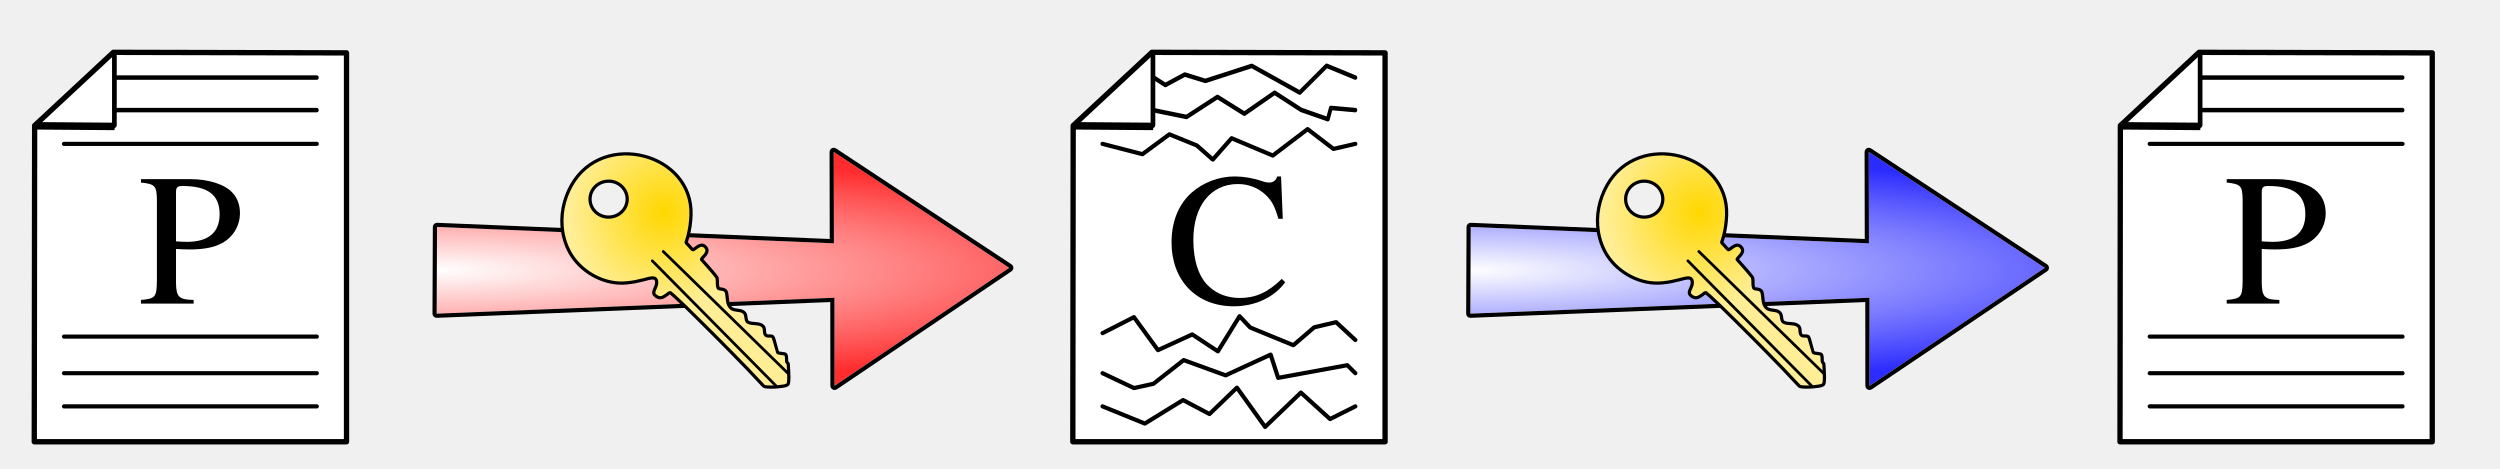
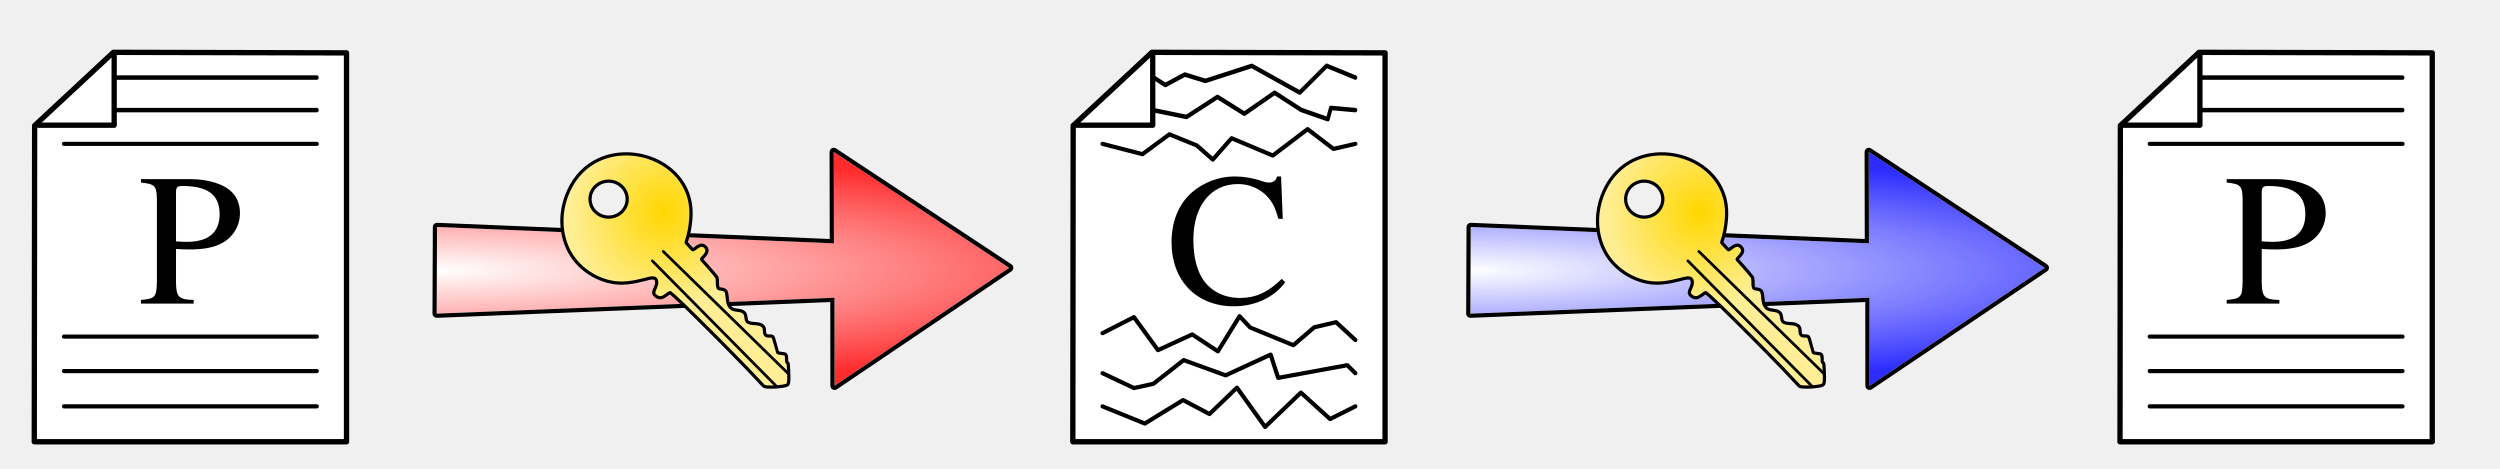
<svg xmlns="http://www.w3.org/2000/svg" width="100%" height="100%" viewBox="0 0 2400 450" version="1.1" xml:space="preserve" style="fill-rule:evenodd;clip-rule:evenodd;stroke-linecap:round;stroke-linejoin:round;stroke-miterlimit:1.414;">
  <g id="Arrow" transform="matrix(1,0,0,1,240,-750)">
    <g transform="matrix(3.41161,0,0,1.80523,-1689.9,372.77)">
      <path d="M547.959,329.661L547.859,375.77L659.795,367.29L659.824,414.148L708.978,351.387L659.596,289.744L659.647,338.365L547.959,329.661Z" style="fill:url(#_Radial1);" />
      <path d="M660.243,287.895L709.624,349.538L709.949,350.146L710.127,350.943L710.129,351.808L709.956,352.608L709.634,353.223L660.48,415.984L660.012,416.335L659.51,416.282L659.065,415.836L658.76,415.079L658.651,414.15L658.624,369.596L547.905,377.984L547.441,377.84L547.044,377.364L546.778,376.632L546.686,375.76L546.787,329.651L546.882,328.785L547.149,328.059L547.545,327.587L548.008,327.447L658.472,336.056L658.424,289.749L658.53,288.822L658.832,288.064L659.274,287.614L659.774,287.554L660.243,287.895ZM659.647,338.365L547.959,329.661L547.859,375.77L659.795,367.29L659.824,414.148L708.978,351.387L659.596,289.744L659.647,338.365Z" style="fill:black;" />
    </g>
    <g transform="matrix(3.42302,0,0,1.80523,-703.809,372.77)">
      <path d="M547.959,329.661L547.859,375.77L659.795,367.29L659.81,414.148L708.978,351.387L659.596,289.744L659.647,338.365L547.959,329.661Z" style="fill:url(#_Radial2);" />
      <path d="M660.239,287.893L709.621,349.536L709.946,350.145L710.123,350.943L710.125,351.809L709.952,352.61L709.631,353.225L660.463,415.986L659.997,416.335L659.496,416.282L659.053,415.835L658.75,415.078L658.642,414.149L658.627,369.596L547.905,377.984L547.443,377.84L547.047,377.364L546.782,376.632L546.69,375.76L546.791,329.651L546.886,328.785L547.152,328.059L547.547,327.587L548.007,327.447L658.476,336.056L658.428,289.749L658.534,288.822L658.834,288.065L659.274,287.615L659.772,287.554L660.239,287.893ZM659.647,338.365L547.959,329.661L547.859,375.77L659.795,367.29L659.81,414.148L708.978,351.387L659.596,289.744L659.647,338.365Z" style="fill:black;" />
    </g>
  </g>
  <g id="Layer1" transform="matrix(1,0,0,1,240,-750)">
    <g id="ciphertext" transform="matrix(0.365549,0,0,0.365549,757.011,768.099)">
      <g id="Layer11" transform="matrix(1,0,0,1,-100,0)">
        <g transform="matrix(1.05814,0,0,1.06583,-123.879,-73.7269)">
          <path d="M1071.59,153.015L492.928,151.663L297.529,332.115L296.621,1111.21L1071.59,1111.21L1071.59,153.015Z" style="fill:white;stroke-width:13.18px;stroke:black;" />
-         </g>
-         <g transform="matrix(1,0,0,1.25812,39.8805,-23.1609)">
-           <path d="M360.519,239.868L360.519,89.73L360.519,239.868Z" style="fill:none;stroke-width:12.32px;stroke-linecap:square;stroke:black;" />
-         </g>
-         <g transform="matrix(1.22166,0,0,11.8473,-42.9922,-2588.67)">
-           <path d="M362.865,242.347L193.96,242.214L362.865,242.347Z" style="fill:none;stroke-width:1.66px;stroke-linecap:square;stroke:black;" />
        </g>
        <g transform="matrix(41.1801,0,0,41.1801,-18892.2,-24231.3)">
          <text x="469.337px" y="606.582px" style="font-family:Times;font-size:12px;fill:black;">C</text>
        </g>
        <g transform="matrix(0.851576,0,0,1,137.15,37.4824)">
          <path d="M309.61,202.155L412.751,220.178L508.109,167.497L591.074,211.663L684.391,156.505L765.976,201.506L848.421,226.051L857.851,196.471L933.288,202.155" style="fill:none;stroke-width:11.84px;stroke:black;" />
        </g>
        <g transform="matrix(1,0,0,1,-1.37281,126.158)">
          <path d="M269.458,202.155L374.303,229.189L444.933,177.108L517.109,206.379L559.062,243.348L608.379,187.351L716.597,232.833L807.952,163.466L875.879,215.399L933.288,202.155" style="fill:none;stroke-width:11px;stroke:black;" />
        </g>
        <g transform="matrix(1,0,0,1,-1.37281,623.279)">
          <path d="M269.458,202.155L351.912,160.102L415.017,246.757L504.996,205.465L572.318,249.889L629.26,157.658L657.153,187.273L770.559,233.79L825.322,186.807L882.763,173.306L933.288,220.066" style="fill:none;stroke-width:11px;stroke:black;" />
        </g>
        <g transform="matrix(1,0,0,1,-1.37281,728.411)">
          <path d="M269.458,202.155L351.957,241.204L403.106,229.929L482.487,167.748L592.578,207.805L710.852,153.378L730.635,214.444L912.137,181.14L933.288,202.155" style="fill:none;stroke-width:11px;stroke:black;" />
        </g>
        <g transform="matrix(1,0,0,1,-1.37281,815.519)">
          <path d="M269.458,202.155L380.408,247.317L480.828,185.597L550.297,222.28L622.365,153.041L696.347,256.089L790.285,166L866.978,235.472L933.288,202.155" style="fill:none;stroke-width:11px;stroke:black;" />
        </g>
        <g transform="matrix(0.860411,0,0,1,128.904,-47.9369)">
          <path d="M318.038,202.155L353.485,221.679L412.842,194.149L475.618,210.88L617.165,171.435L763.635,241.577L845.756,171.146L933.288,202.155" style="fill:none;stroke-width:11.79px;stroke:black;" />
+         </g>
+         <g transform="matrix(1,0,0,1.01407,100,-1.23684)">
+           <path d="M299.835,87.92L299.835,276.623L97.642,276.623" style="fill:none;stroke-width:13.9px;stroke-linecap:butt;stroke:black;" />
        </g>
      </g>
    </g>
    <g id="key" transform="matrix(0.22162,0,0,0.22162,271.116,875.141)">
      <g id="Layer2" transform="matrix(1,0,0,1,-360,0)">
        <path d="M1026.34,487.029C1024.69,484.556 1027.15,481.125 1027.91,478.249C1029.68,471.477 1032.12,464.893 1033.9,458.123C1041.67,428.63 1045.83,398.701 1046.99,368.114C1057.16,99.603 665.396,-4.313 528.88,238.226C494.669,299.005 480.119,370.524 491.379,439.097C497.389,475.705 510.216,511.526 530.432,542.74C580.034,619.327 677.091,670.38 768.787,660.599C806.06,656.623 808.649,654.868 843.39,646.829C852.572,644.704 875.964,636.278 888.218,640.384C896.802,643.261 898.654,652.222 898.295,660.189C897.851,670.075 895.52,674.141 891.693,683.604C887.893,693.001 881.52,703.202 889.193,712.615C890.905,714.716 892.952,716.57 895.179,718.114C898.153,720.177 901.315,722.041 904.684,723.362C919.386,729.127 930.203,719.945 941.791,712.18C946.33,709.138 950.202,704.616 955.461,703.135C957.678,702.511 959.583,705.247 961.403,706.658C966.105,710.303 970.592,714.226 974.968,718.257C990.346,732.426 1005.7,746.628 1020.65,761.248C1113.79,852.329 1201.98,940.769 1292.64,1034.38C1315.9,1058.39 1337.99,1083.53 1361.42,1107.38C1364.61,1110.63 1375.16,1111.52 1377.92,1111.64C1404.38,1112.8 1416.48,1112.07 1443.05,1108.43C1449.41,1107.56 1465.22,1105.8 1468.11,1097.85C1470.82,1090.42 1470.87,1072.55 1470.8,1068.77C1470.46,1050.03 1469.43,1031.31 1468.26,1012.6C1467.91,1006.87 1461.91,1006.44 1461.23,1001.21C1460.21,993.299 1463.03,976.01 1456.12,969.847C1452.15,966.311 1425.95,966.717 1422.14,961.888C1421.58,961.165 1408.43,912.457 1406.47,906.543C1405.02,902.181 1404,897.431 1401.16,893.822C1399.63,891.877 1396.7,891.492 1394.26,891.053C1386.01,889.566 1375.5,893.666 1369.51,885.597C1361.37,874.617 1369.12,858.322 1358.88,848.262C1342.27,831.925 1313.79,841.419 1294.43,831.184C1286.13,826.795 1286.2,817.037 1284.9,809.25C1283.17,798.903 1282.4,792.626 1273.52,786.491C1256.91,775.01 1231.51,783.375 1217.48,767.189C1201.41,748.65 1206.17,724.505 1200.46,702.542C1197.67,691.785 1188.77,689.275 1178.97,687.529C1174.39,686.713 1166.23,687.471 1164.03,681.547C1159.02,668.018 1163.13,653.232 1159.84,639.471C1158.95,635.753 1155.93,632.881 1153.61,629.84C1139.7,611.596 1098.52,566.181 1093.01,560.07C1087.48,553.935 1133.95,529.608 1108.6,504.274C1085.95,481.634 1059.65,523.384 1053.21,516.343C1038.47,500.234 1026.34,487.029 1026.34,487.029ZM690.093,220.034C734.53,220.034 770.607,254.931 770.607,297.914C770.607,340.898 734.53,375.794 690.093,375.794C645.656,375.794 609.579,340.898 609.579,297.914C609.579,254.931 645.656,220.034 690.093,220.034Z" style="fill:url(#_Radial3);stroke-width:14px;stroke:black;" />
        <g transform="matrix(0.992631,0,0,0.992708,6.47944,4.12211)">
          <path d="M879.316,565.256L1419.35,1110.94" style="fill:none;stroke-width:12.09px;stroke:black;" />
        </g>
        <g transform="matrix(1.00065,0,0,0.967579,46.8327,-22.285)">
          <path d="M879.316,565.256L1419.35,1110.94" style="fill:none;stroke-width:12.19px;stroke:black;" />
        </g>
      </g>
    </g>
    <g id="key1" transform="matrix(0.22162,0,0,0.22162,1265.3,875.141)">
      <g id="Layer21" transform="matrix(1,0,0,1,-360,0)">
        <path d="M1026.34,487.029C1024.69,484.556 1027.15,481.125 1027.91,478.249C1029.68,471.477 1032.12,464.893 1033.9,458.123C1041.67,428.63 1045.83,398.701 1046.99,368.114C1057.16,99.603 665.396,-4.313 528.88,238.226C494.669,299.005 480.119,370.524 491.379,439.097C497.389,475.705 510.216,511.526 530.432,542.74C580.034,619.327 677.091,670.38 768.787,660.599C806.06,656.623 808.649,654.868 843.39,646.829C852.572,644.704 875.964,636.278 888.218,640.384C896.802,643.261 898.654,652.222 898.295,660.189C897.851,670.075 895.52,674.141 891.693,683.604C887.893,693.001 881.52,703.202 889.193,712.615C890.905,714.716 892.952,716.57 895.179,718.114C898.153,720.177 901.315,722.041 904.684,723.362C919.386,729.127 930.203,719.945 941.791,712.18C946.33,709.138 950.202,704.616 955.461,703.135C957.678,702.511 959.583,705.247 961.403,706.658C966.105,710.303 970.592,714.226 974.968,718.257C990.346,732.426 1005.7,746.628 1020.65,761.248C1113.79,852.329 1201.98,940.769 1292.64,1034.38C1315.9,1058.39 1337.99,1083.53 1361.42,1107.38C1364.61,1110.63 1375.16,1111.52 1377.92,1111.64C1404.38,1112.8 1416.48,1112.07 1443.05,1108.43C1449.41,1107.56 1465.22,1105.8 1468.11,1097.85C1470.82,1090.42 1470.87,1072.55 1470.8,1068.77C1470.46,1050.03 1469.43,1031.31 1468.26,1012.6C1467.91,1006.87 1461.91,1006.44 1461.23,1001.21C1460.21,993.299 1463.03,976.01 1456.12,969.847C1452.15,966.311 1425.95,966.717 1422.14,961.888C1421.58,961.165 1408.43,912.457 1406.47,906.543C1405.02,902.181 1404,897.431 1401.16,893.822C1399.63,891.877 1396.7,891.492 1394.26,891.053C1386.01,889.566 1375.5,893.666 1369.51,885.597C1361.37,874.617 1369.12,858.322 1358.88,848.262C1342.27,831.925 1313.79,841.419 1294.43,831.184C1286.13,826.795 1286.2,817.037 1284.9,809.25C1283.17,798.903 1282.4,792.626 1273.52,786.491C1256.91,775.01 1231.51,783.375 1217.48,767.189C1201.41,748.65 1206.17,724.505 1200.46,702.542C1197.67,691.785 1188.77,689.275 1178.97,687.529C1174.39,686.713 1166.23,687.471 1164.03,681.547C1159.02,668.018 1163.13,653.232 1159.84,639.471C1158.95,635.753 1155.93,632.881 1153.61,629.84C1139.7,611.596 1098.52,566.181 1093.01,560.07C1087.48,553.935 1133.95,529.608 1108.6,504.274C1085.95,481.634 1059.65,523.384 1053.21,516.343C1038.47,500.234 1026.34,487.029 1026.34,487.029ZM690.093,220.034C734.53,220.034 770.607,254.931 770.607,297.914C770.607,340.898 734.53,375.794 690.093,375.794C645.656,375.794 609.579,340.898 609.579,297.914C609.579,254.931 645.656,220.034 690.093,220.034Z" style="fill:url(#_Radial4);stroke-width:14px;stroke:black;" />
        <g transform="matrix(0.992631,0,0,0.992708,6.47944,4.12211)">
          <path d="M879.316,565.256L1419.35,1110.94" style="fill:none;stroke-width:12.09px;stroke:black;" />
        </g>
        <g transform="matrix(1.00065,0,0,0.967579,46.8327,-22.285)">
          <path d="M879.316,565.256L1419.35,1110.94" style="fill:none;stroke-width:12.19px;stroke:black;" />
        </g>
      </g>
    </g>
-     <g id="message" transform="matrix(0.365549,0,0,0.365549,-240,768.099)">
+     <g id="plaintext" transform="matrix(0.365549,0,0,0.365549,-240,768.099)">
      <g id="Layer12" transform="matrix(1,0,0,1,-100,0)">
        <g transform="matrix(1.05814,0,0,1.06583,-123.879,-73.7269)">
          <path d="M1071.59,153.015L492.928,151.663L297.529,332.115L296.621,1111.21L1071.59,1111.21L1071.59,153.015Z" style="fill:white;stroke-width:13.18px;stroke:black;" />
-         </g>
-         <g transform="matrix(1,0,0,1.25812,39.8805,-23.1609)">
-           <path d="M360.519,239.868L360.519,89.73L360.519,239.868Z" style="fill:none;stroke-width:12.32px;stroke-linecap:square;stroke:black;" />
-         </g>
-         <g transform="matrix(1.22166,0,0,11.8473,-42.9922,-2588.67)">
-           <path d="M362.865,242.347L193.96,242.214L362.865,242.347Z" style="fill:none;stroke-width:1.66px;stroke-linecap:square;stroke:black;" />
        </g>
        <g transform="matrix(41.1801,0,0,41.1801,-18864.8,-24231.3)">
          <text x="469.337px" y="606.582px" style="font-family:Times;font-size:12px;fill:black;">P</text>
        </g>
        <g transform="matrix(0.851576,0,0,1,137.15,37.4824)">
          <path d="M309.61,202.155L933.288,202.155" style="fill:none;stroke-width:11.84px;stroke:black;" />
        </g>
        <g transform="matrix(1,0,0,1,-1.37281,126.158)">
          <path d="M269.458,202.155L933.288,202.155" style="fill:none;stroke-width:11px;stroke:black;" />
        </g>
        <g transform="matrix(1,0,0,1,-1.37281,632.29)">
          <path d="M269.458,202.155L933.288,202.155" style="fill:none;stroke-width:11px;stroke:black;" />
        </g>
-         <g transform="matrix(1,0,0,1,-1.37281,728.411)">
+         <g transform="matrix(1,0,0,1,-1.37281,722.845)">
          <path d="M269.458,202.155L933.288,202.155" style="fill:none;stroke-width:11px;stroke:black;" />
        </g>
        <g transform="matrix(1,0,0,1,-1.37281,815.519)">
          <path d="M269.458,202.155L933.288,202.155" style="fill:none;stroke-width:11px;stroke:black;" />
        </g>
        <g transform="matrix(0.860411,0,0,1,128.904,-47.9369)">
          <path d="M318.038,202.155L933.288,202.155" style="fill:none;stroke-width:11.79px;stroke:black;" />
        </g>
+         <g transform="matrix(1,0,0,1.01407,100,-1.23684)">
+           <path d="M299.835,87.92L299.835,276.623L97.642,276.623" style="fill:none;stroke-width:13.9px;stroke-linecap:butt;stroke:black;" />
+         </g>
      </g>
    </g>
-     <g id="message1" transform="matrix(0.365549,0,0,0.365549,1762.3,768.099)">
+     <g id="plaintext1" transform="matrix(0.365549,0,0,0.365549,1762.3,768.099)">
      <g id="Layer13" transform="matrix(1,0,0,1,-100,0)">
        <g transform="matrix(1.05814,0,0,1.06583,-123.879,-73.7269)">
          <path d="M1071.59,153.015L492.928,151.663L297.529,332.115L296.621,1111.21L1071.59,1111.21L1071.59,153.015Z" style="fill:white;stroke-width:13.18px;stroke:black;" />
-         </g>
-         <g transform="matrix(1,0,0,1.25812,39.8805,-23.1609)">
-           <path d="M360.519,239.868L360.519,89.73L360.519,239.868Z" style="fill:none;stroke-width:12.32px;stroke-linecap:square;stroke:black;" />
-         </g>
-         <g transform="matrix(1.22166,0,0,11.8473,-42.9922,-2588.67)">
-           <path d="M362.865,242.347L193.96,242.214L362.865,242.347Z" style="fill:none;stroke-width:1.66px;stroke-linecap:square;stroke:black;" />
        </g>
        <g transform="matrix(41.1801,0,0,41.1801,-18864.8,-24231.3)">
          <text x="469.337px" y="606.582px" style="font-family:Times;font-size:12px;fill:black;">P</text>
        </g>
        <g transform="matrix(0.851576,0,0,1,137.15,37.4824)">
          <path d="M309.61,202.155L933.288,202.155" style="fill:none;stroke-width:11.84px;stroke:black;" />
        </g>
        <g transform="matrix(1,0,0,1,-1.37281,126.158)">
          <path d="M269.458,202.155L933.288,202.155" style="fill:none;stroke-width:11px;stroke:black;" />
        </g>
        <g transform="matrix(1,0,0,1,-1.37281,632.29)">
          <path d="M269.458,202.155L933.288,202.155" style="fill:none;stroke-width:11px;stroke:black;" />
        </g>
-         <g transform="matrix(1,0,0,1,-1.37281,728.411)">
+         <g transform="matrix(1,0,0,1,-1.37281,722.845)">
          <path d="M269.458,202.155L933.288,202.155" style="fill:none;stroke-width:11px;stroke:black;" />
        </g>
        <g transform="matrix(1,0,0,1,-1.37281,815.519)">
          <path d="M269.458,202.155L933.288,202.155" style="fill:none;stroke-width:11px;stroke:black;" />
        </g>
        <g transform="matrix(0.860411,0,0,1,128.904,-47.9369)">
          <path d="M318.038,202.155L933.288,202.155" style="fill:none;stroke-width:11.79px;stroke:black;" />
+         </g>
+         <g transform="matrix(1,0,0,1.01407,100,-1.23684)">
+           <path d="M299.835,87.92L299.835,276.623L97.642,276.623" style="fill:none;stroke-width:13.9px;stroke-linecap:butt;stroke:black;" />
        </g>
      </g>
    </g>
  </g>
  <defs>
    <radialGradient id="_Radial1" cx="0" cy="0" r="1" gradientUnits="userSpaceOnUse" gradientTransform="matrix(222.794,-0.15627,0.0815837,62.2017,547.365,352.762)">
      <stop offset="0%" style="stop-color:white;stop-opacity:1" />
      <stop offset="100%" style="stop-color:rgb(255,44,45);stop-opacity:1" />
    </radialGradient>
    <radialGradient id="_Radial2" cx="0" cy="0" r="1" gradientUnits="userSpaceOnUse" gradientTransform="matrix(222.794,-0.15627,0.0815837,62.2017,547.365,352.762)">
      <stop offset="0%" style="stop-color:white;stop-opacity:1" />
      <stop offset="100%" style="stop-color:rgb(44,44,255);stop-opacity:1" />
    </radialGradient>
    <radialGradient id="_Radial3" cx="0" cy="0" r="1" gradientUnits="userSpaceOnUse" gradientTransform="matrix(377.639,143.824,-147.804,388.09,928.597,353.97)">
      <stop offset="0%" style="stop-color:rgb(255,215,0);stop-opacity:1" />
      <stop offset="100%" style="stop-color:rgb(255,238,149);stop-opacity:1" />
    </radialGradient>
    <radialGradient id="_Radial4" cx="0" cy="0" r="1" gradientUnits="userSpaceOnUse" gradientTransform="matrix(377.639,143.824,-147.804,388.09,928.597,353.97)">
      <stop offset="0%" style="stop-color:rgb(255,215,0);stop-opacity:1" />
      <stop offset="100%" style="stop-color:rgb(255,238,149);stop-opacity:1" />
    </radialGradient>
  </defs>
</svg>
